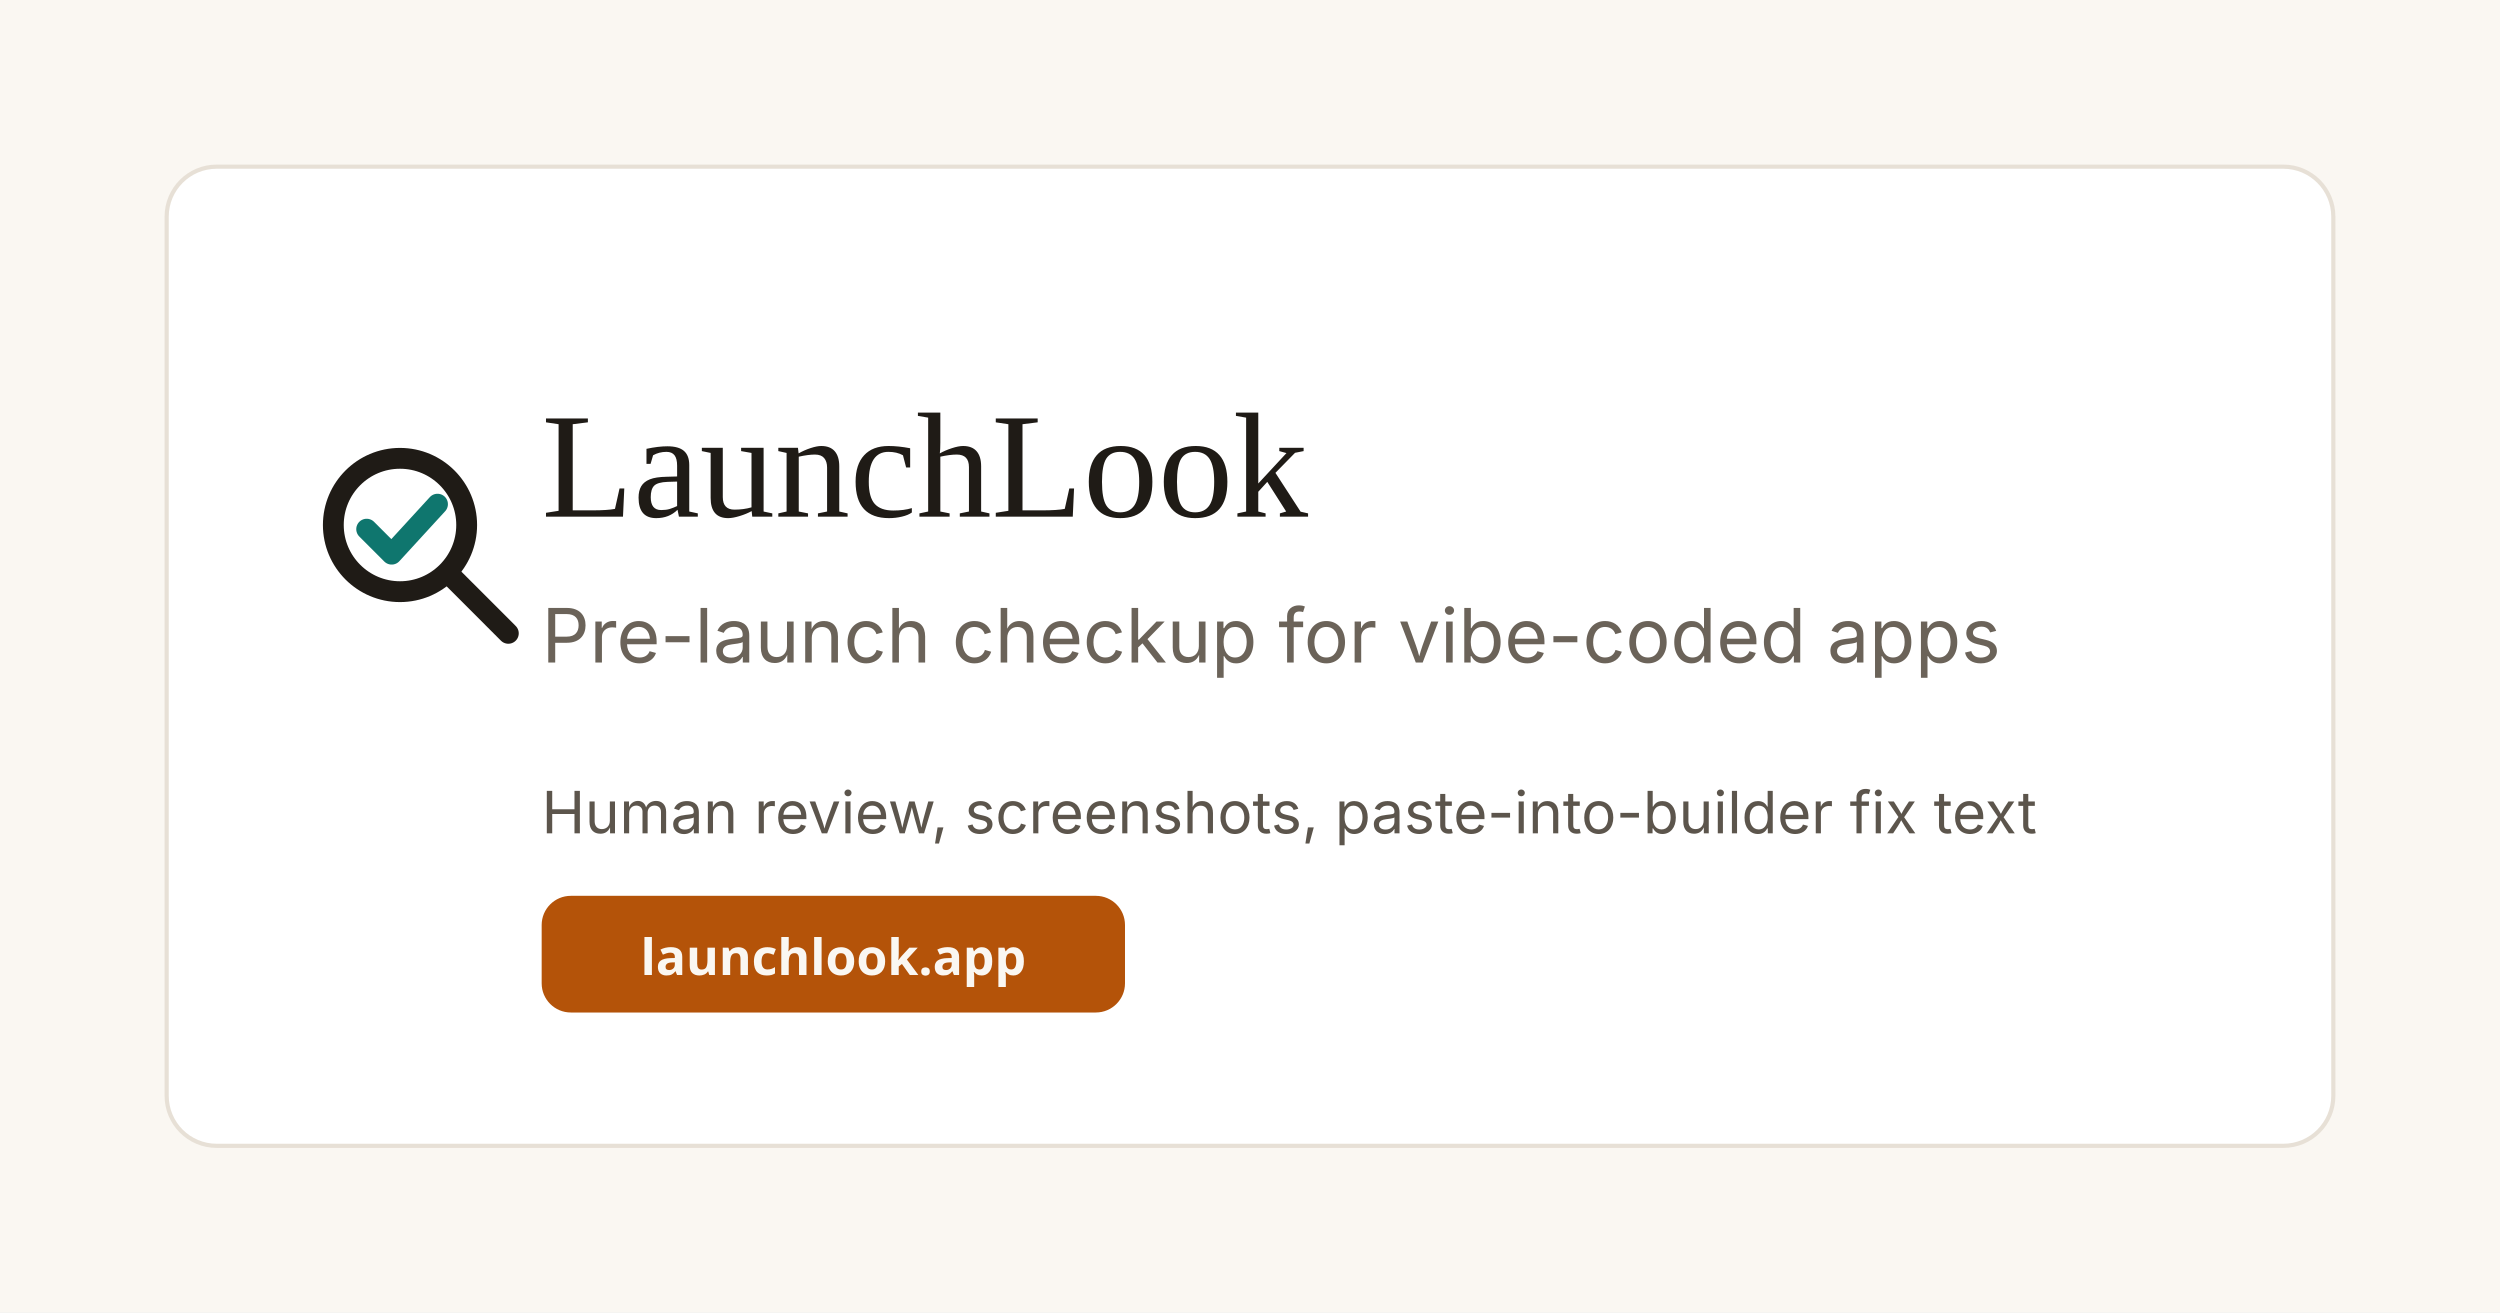
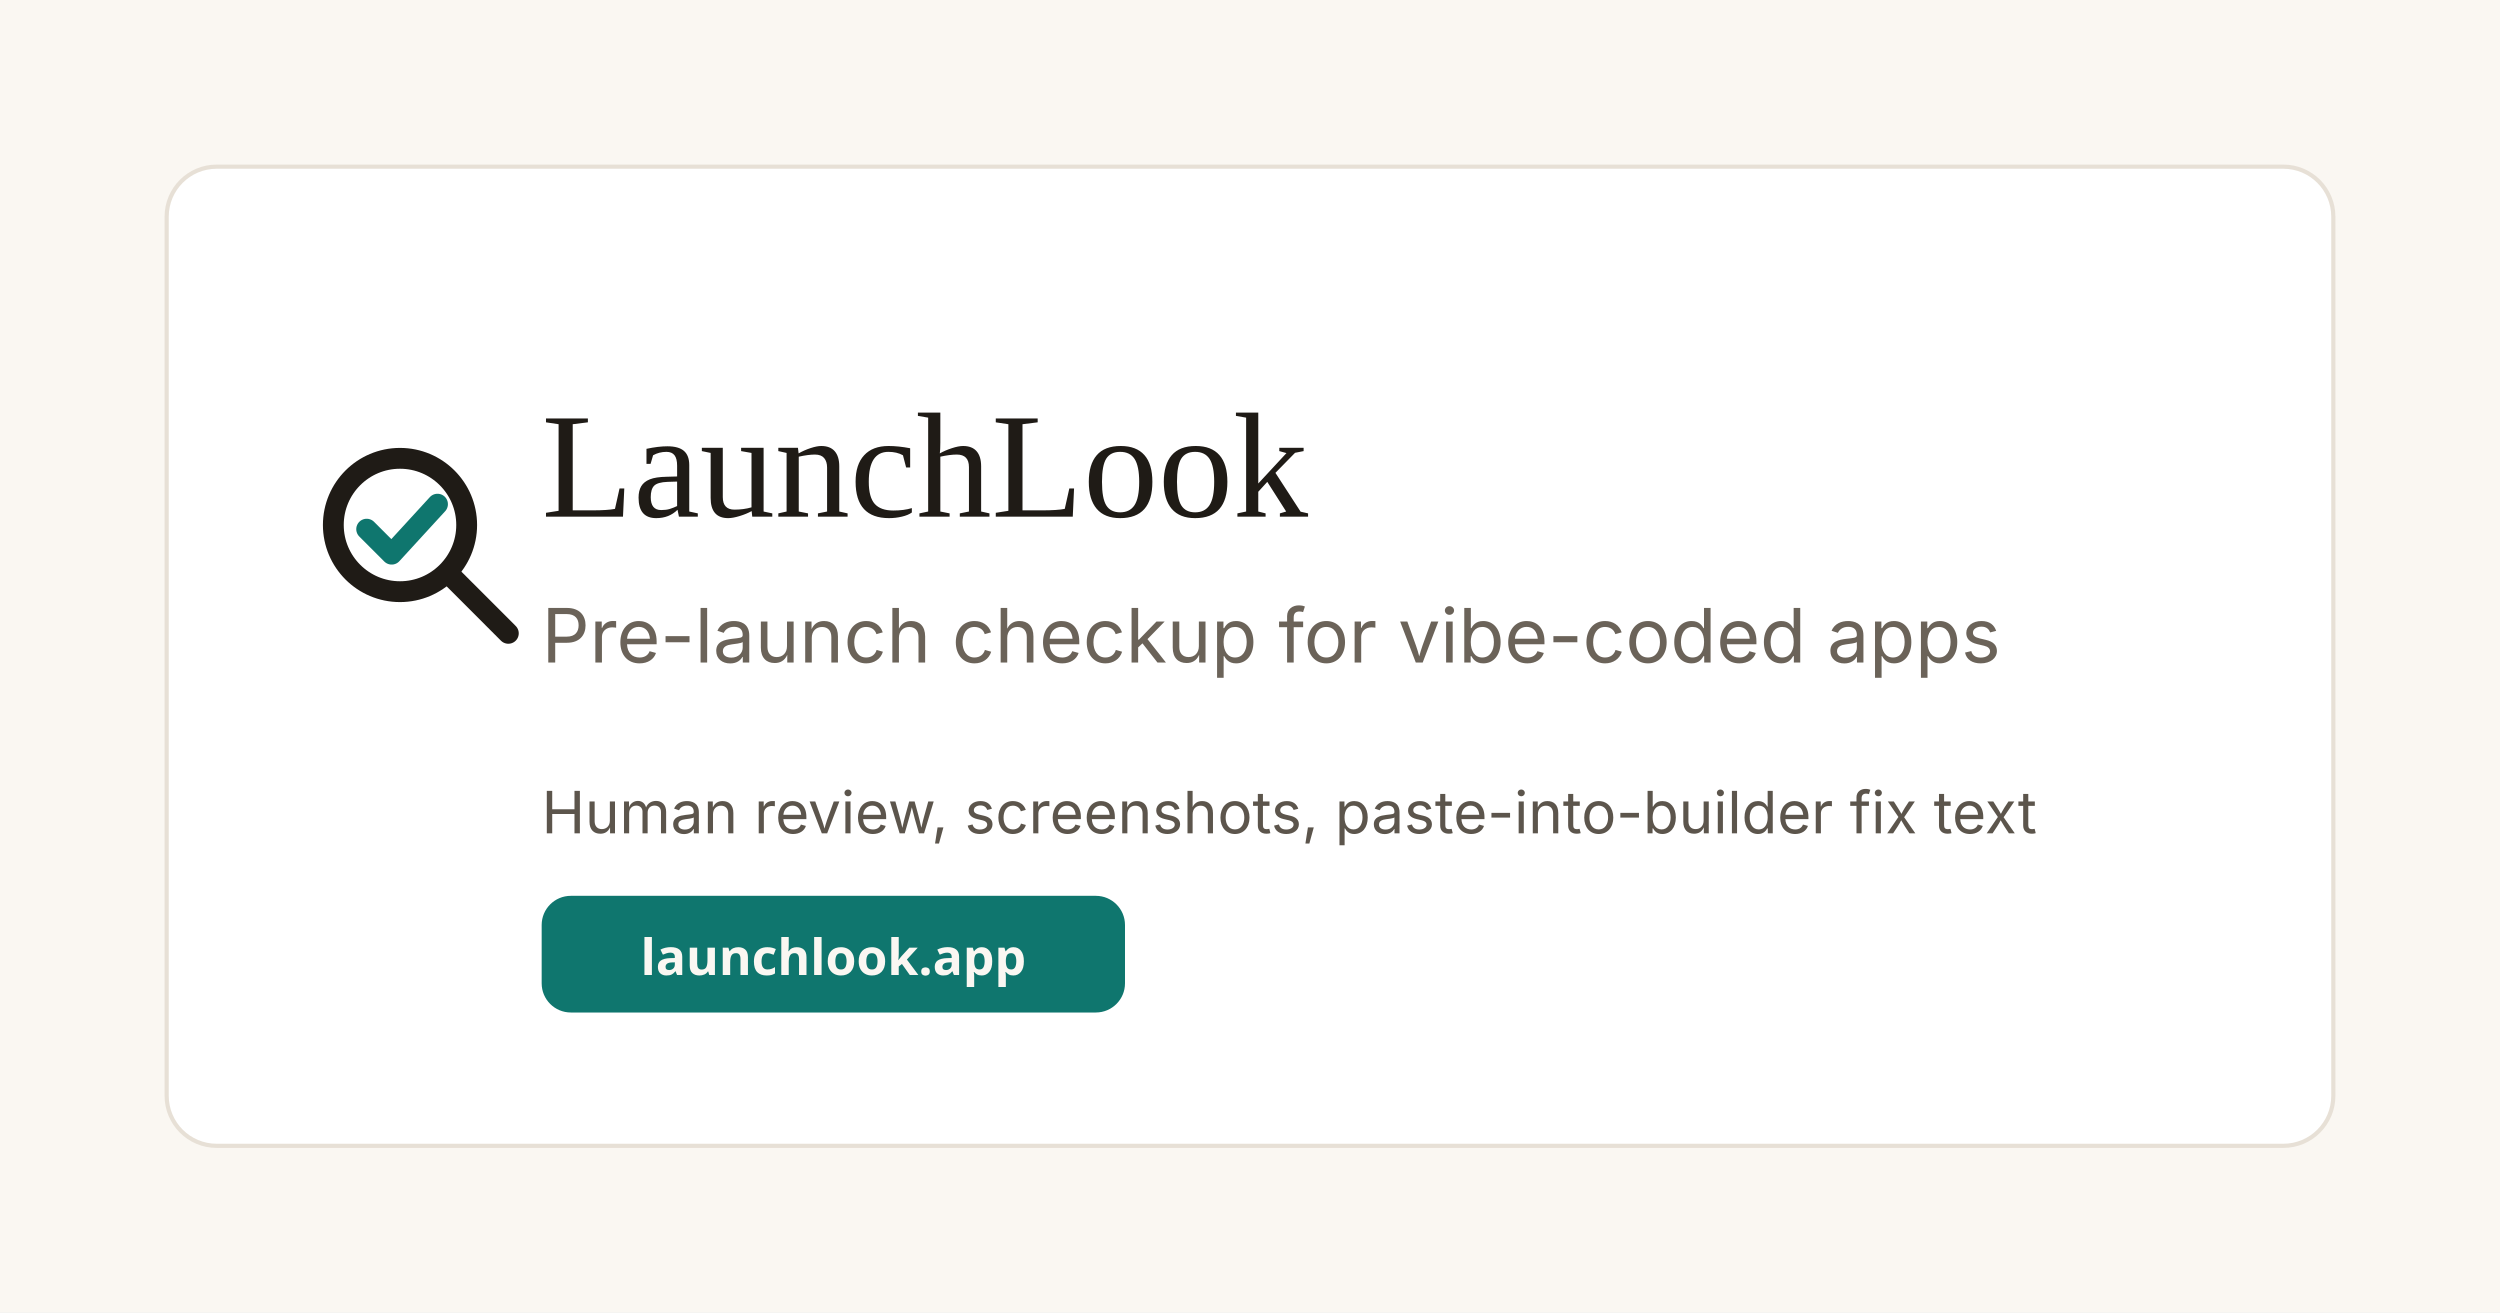
<svg xmlns="http://www.w3.org/2000/svg" width="1200" height="630" viewBox="0 0 1200 630" role="img" aria-label="LaunchLook pre-launch checkup for vibe-coded apps">
  <rect width="1200" height="630" fill="#FAF7F2" />
  <rect x="80" y="80" width="1040" height="470" rx="24" fill="#FFFFFF" stroke="#E7E0D6" stroke-width="2" />
  <g transform="translate(140 200) scale(4)">
    <circle cx="13" cy="13" r="8" stroke="#1F1B16" stroke-width="2.5" fill="none" />
    <line x1="19" y1="19" x2="26" y2="26" stroke="#1F1B16" stroke-width="2.5" stroke-linecap="round" />
    <path d="M9 13.5 12 16.5 17.5 10.5" stroke="#0F766E" stroke-width="2.5" stroke-linecap="round" stroke-linejoin="round" fill="none" />
  </g>
  <text x="260" y="248" font-family="Georgia, 'Times New Roman', serif" font-size="72" font-weight="500" fill="#1F1B16">LaunchLook</text>
  <text x="260" y="318" font-family="system-ui, -apple-system, sans-serif" font-size="36" fill="#6B6359">Pre-launch checkup for vibe-coded apps</text>
  <text x="260" y="400" font-family="system-ui, -apple-system, sans-serif" font-size="28" fill="#5C554C">Human review, screenshots, paste-into-builder fix text</text>
-   <rect x="260" y="430" width="280" height="56" rx="14" fill="#B45309" />
+   <rect x="260" y="430" width="280" height="56" rx="14" fill="#0F766E" />
  <text x="400" y="468" text-anchor="middle" font-family="system-ui, sans-serif" font-size="24" font-weight="600" fill="#FAF7F2">launchlook.app</text>
</svg>
